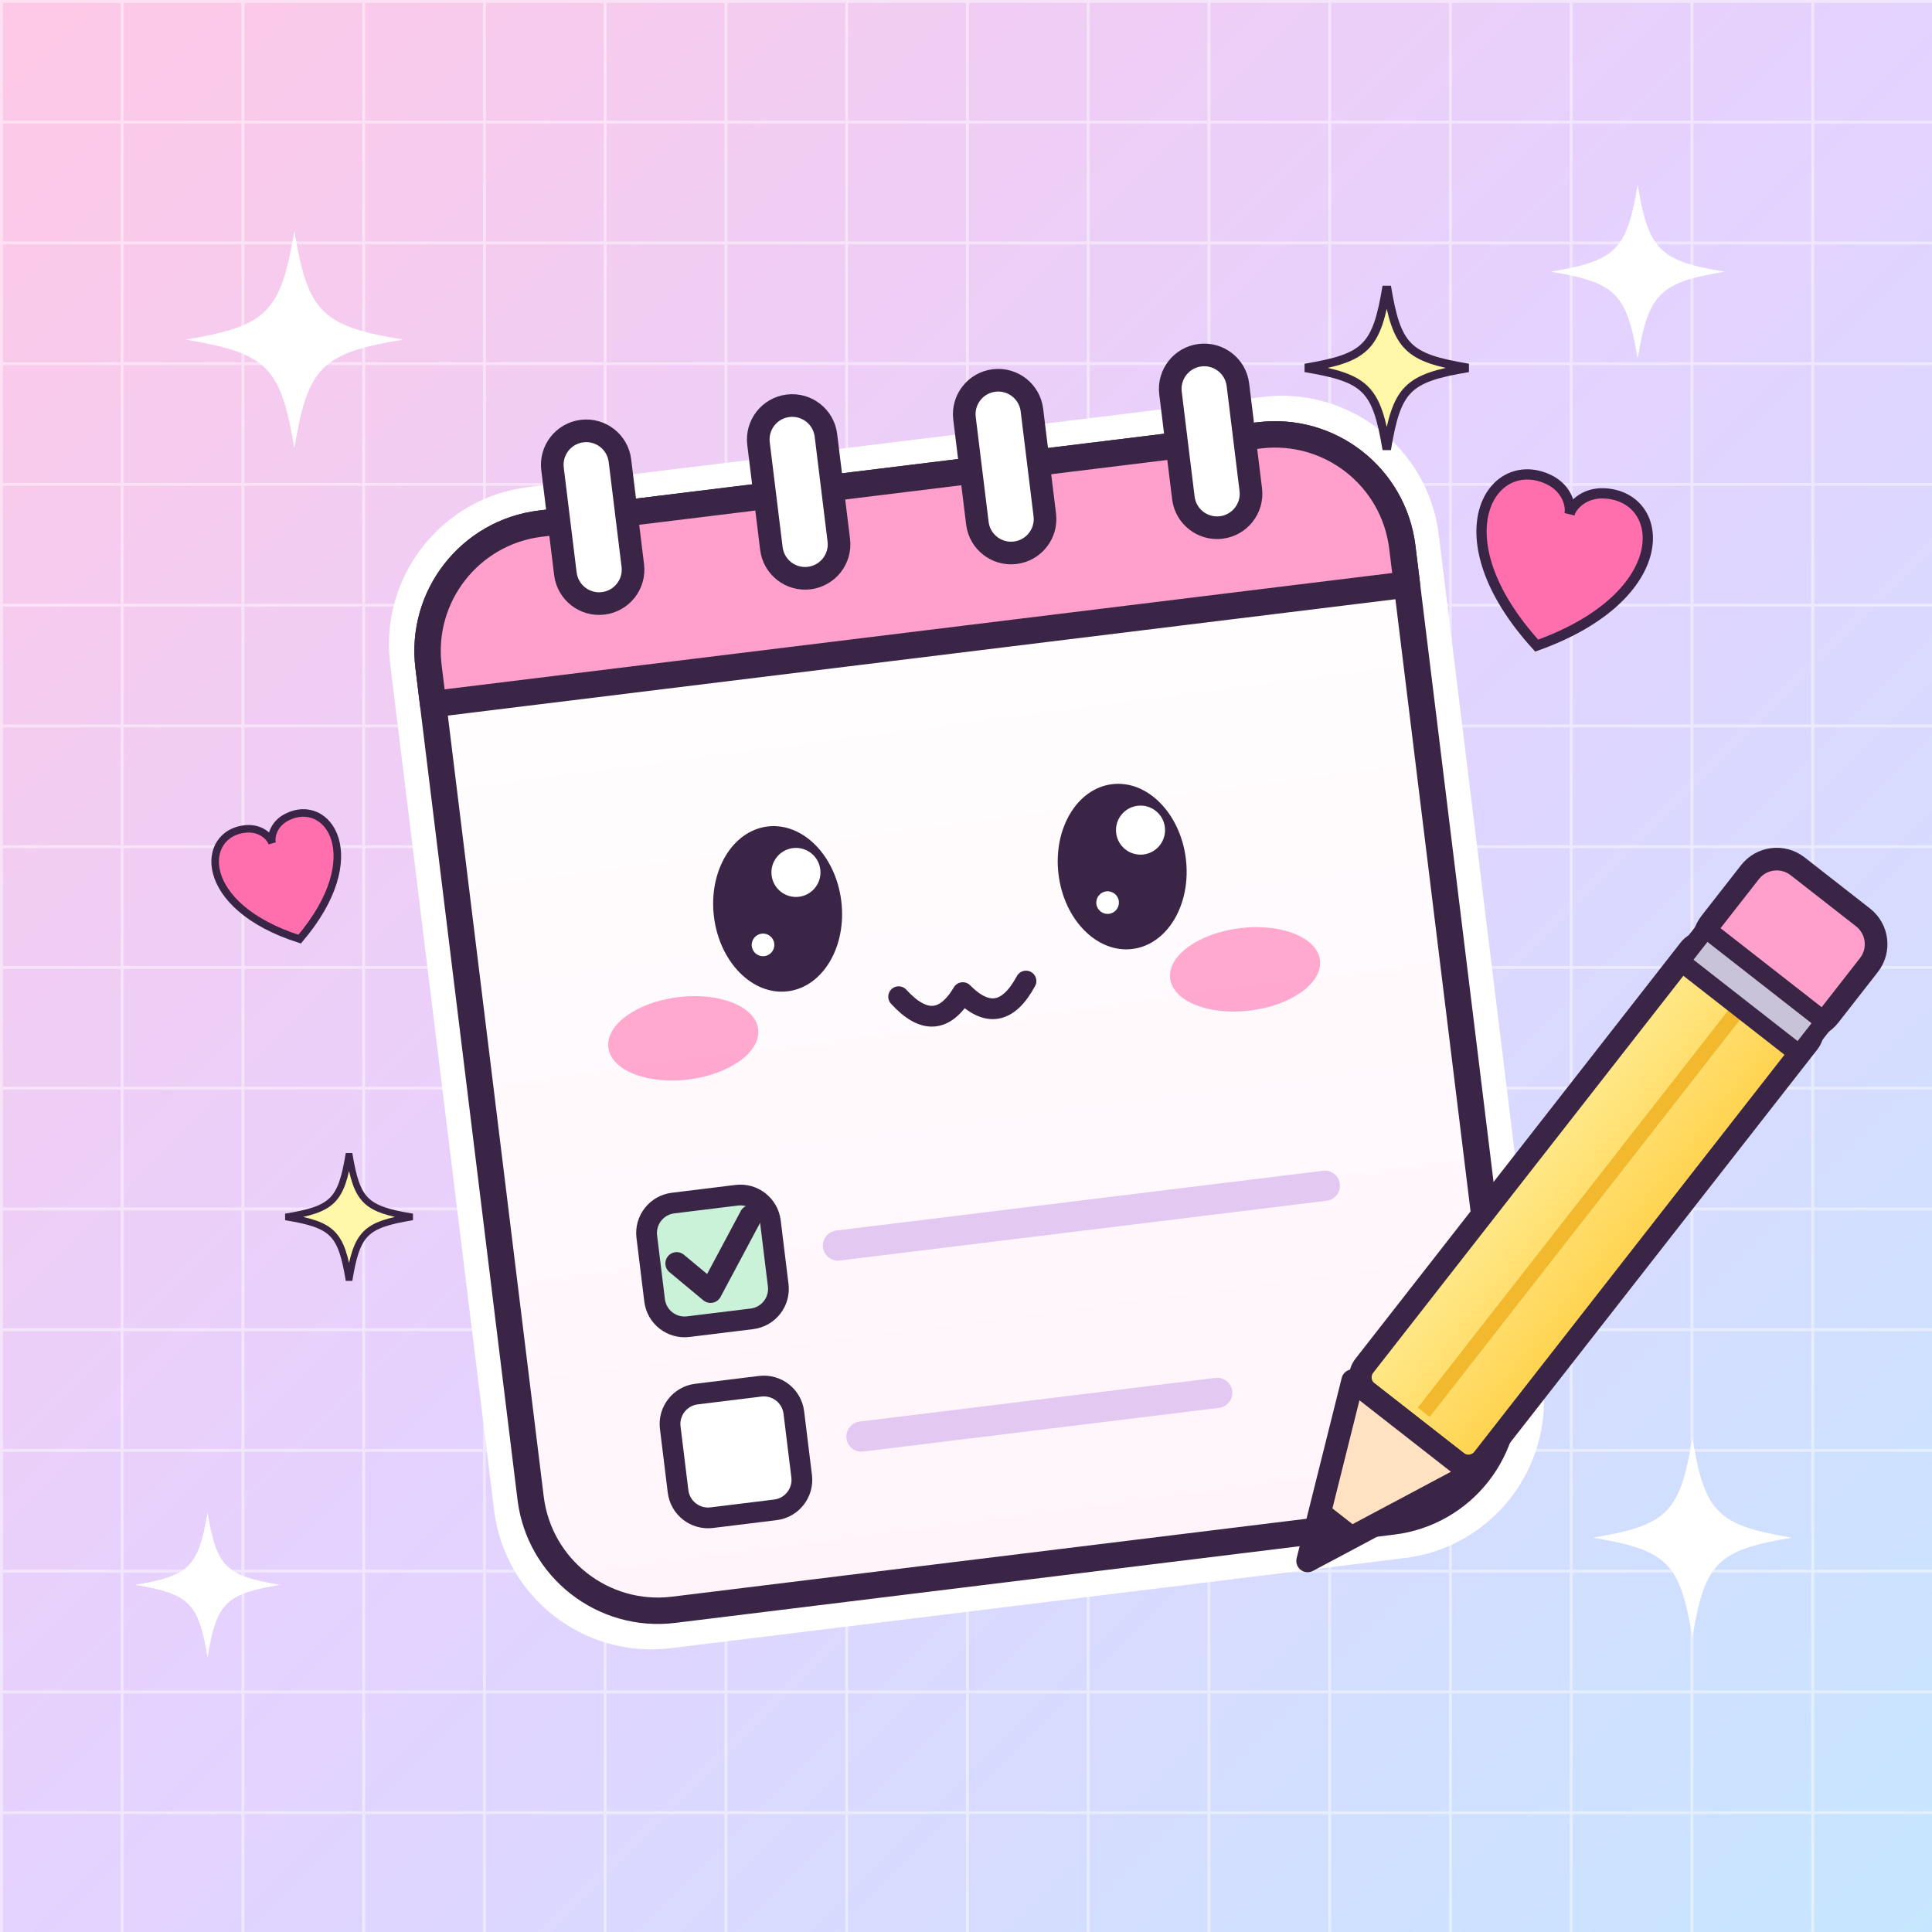
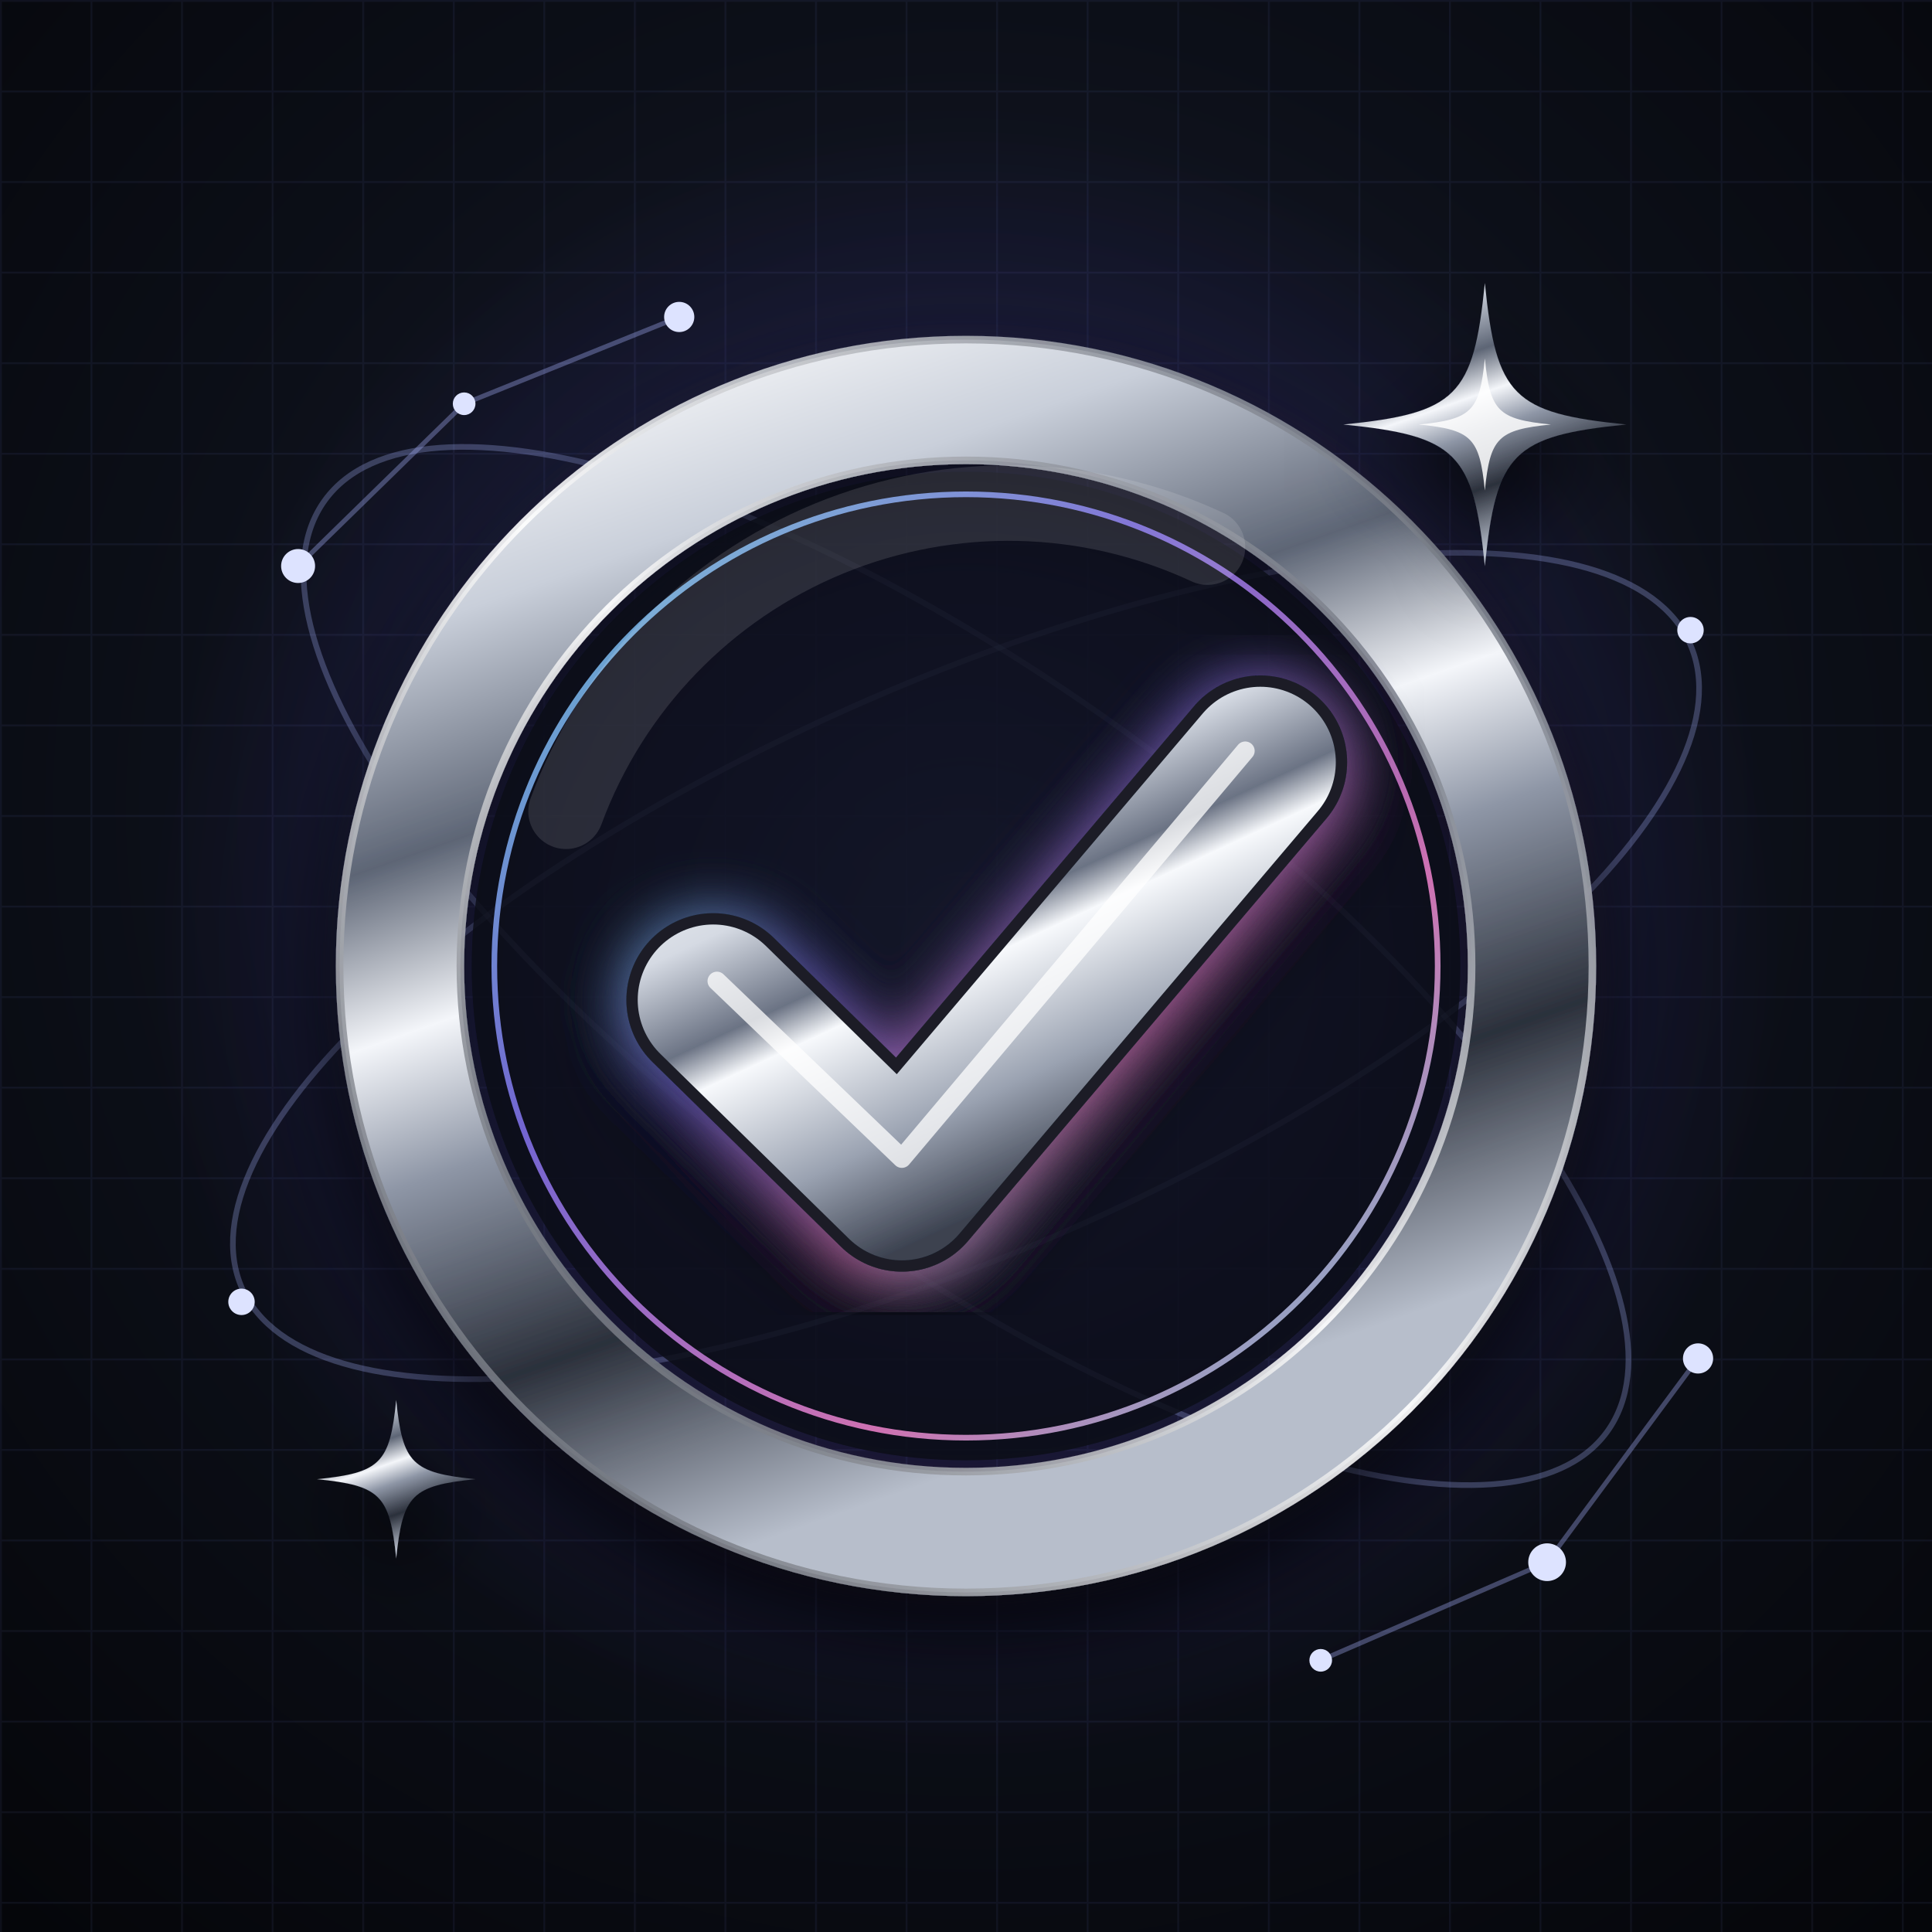
<svg xmlns="http://www.w3.org/2000/svg" viewBox="0 0 1024 1024" width="1024" height="1024">
  <defs>
-     <linearGradient id="bg" x1="0" y1="0" x2="1" y2="1">
-       <stop offset="0" stop-color="#FFC8E6" />
-       <stop offset="0.5" stop-color="#E4D2FF" />
-       <stop offset="1" stop-color="#C6E6FF" />
+     <radialGradient id="bg" cx="0.5" cy="0.42" r="0.75">
+       <stop offset="0" stop-color="#1C2133" />
+       <stop offset="0.55" stop-color="#0C0F18" />
+       <stop offset="1" stop-color="#05060A" />
+     </radialGradient>
+     <radialGradient id="glow" cx="0.5" cy="0.5" r="0.5">
+       <stop offset="0" stop-color="#7B8CFF" stop-opacity="0.45" />
+       <stop offset="0.6" stop-color="#5A3BFF" stop-opacity="0.12" />
+       <stop offset="1" stop-color="#5A3BFF" stop-opacity="0" />
+     </radialGradient>
+     <linearGradient id="chrome" x1="0" y1="0" x2="0.35" y2="1">
+       <stop offset="0" stop-color="#FFFFFF" />
+       <stop offset="0.18" stop-color="#C9CFDA" />
+       <stop offset="0.36" stop-color="#5D6575" />
+       <stop offset="0.5" stop-color="#F4F6FA" />
+       <stop offset="0.62" stop-color="#8E96A6" />
+       <stop offset="0.8" stop-color="#2B303B" />
+       <stop offset="1" stop-color="#B7BECB" />
    </linearGradient>
-     <pattern id="grid" width="64" height="64" patternUnits="userSpaceOnUse">
-       <path d="M64 0H0V64" fill="none" stroke="#FFFFFF" stroke-opacity="0.45" stroke-width="3" />
+     <linearGradient id="chromeEdge" x1="0" y1="1" x2="1" y2="0">
+       <stop offset="0" stop-color="#3A404D" />
+       <stop offset="0.5" stop-color="#FFFFFF" />
+       <stop offset="1" stop-color="#4A5160" />
+     </linearGradient>
+     <linearGradient id="iris" x1="0" y1="0" x2="1" y2="1">
+       <stop offset="0" stop-color="#7DF9FF" />
+       <stop offset="0.35" stop-color="#8C7BFF" />
+       <stop offset="0.7" stop-color="#FF8AD8" />
+       <stop offset="1" stop-color="#7DF9FF" />
+     </linearGradient>
+     <linearGradient id="check" x1="0" y1="0" x2="0.6" y2="1">
+       <stop offset="0" stop-color="#FFFFFF" />
+       <stop offset="0.3" stop-color="#D5DAE3" />
+       <stop offset="0.48" stop-color="#6B7384" />
+       <stop offset="0.56" stop-color="#F7F9FC" />
+       <stop offset="0.8" stop-color="#9AA2B1" />
+       <stop offset="1" stop-color="#3C4250" />
+     </linearGradient>
+     <filter id="soft" x="-30%" y="-30%" width="160%" height="160%">
+       <feGaussianBlur stdDeviation="14" />
+     </filter>
+     <filter id="shadow" x="-30%" y="-30%" width="160%" height="160%">
+       <feDropShadow dx="0" dy="18" stdDeviation="20" flood-color="#000000" flood-opacity="0.7" />
+     </filter>
+     <symbol id="star" viewBox="-50 -50 100 100">
+       <path d="M0-50 C4-10 10-4 50 0 C10 4 4 10 0 50 C-4 10-10 4-50 0 C-10-4-4-10 0-50Z" />
+     </symbol>
+     <pattern id="grid" width="48" height="48" patternUnits="userSpaceOnUse">
+       <path d="M48 0H0V48" fill="none" stroke="#8C9BFF" stroke-opacity="0.07" stroke-width="2" />
    </pattern>
-     <linearGradient id="paper" x1="0" y1="0" x2="0" y2="1">
-       <stop offset="0" stop-color="#FFFFFF" />
-       <stop offset="1" stop-color="#FFF4FA" />
-     </linearGradient>
-     <linearGradient id="pencil" x1="0" y1="0" x2="1" y2="0">
-       <stop offset="0" stop-color="#FFE98A" />
-       <stop offset="1" stop-color="#FFD24D" />
-     </linearGradient>
-     <symbol id="spark" viewBox="-50 -50 100 100">
-       <path d="M0-48 C6-12 12-6 48 0 C12 6 6 12 0 48 C-6 12-12 6-48 0 C-12-6-6-12 0-48Z" />
-     </symbol>
-     <symbol id="heart" viewBox="-50 -46 100 92">
-       <path d="M0 40 C-60 0-44-46-14-40 C-4-38 0-30 0-26 C0-30 4-38 14-40 C44-46 60 0 0 40Z" />
-     </symbol>
  </defs>
  <rect width="1024" height="1024" fill="url(#bg)" />
  <rect width="1024" height="1024" fill="url(#grid)" />
-   <g fill="#FFFFFF">
-     <use href="#spark" x="96" y="120" width="120" height="120" />
-     <use href="#spark" x="820" y="96" width="96" height="96" />
-     <use href="#spark" x="842" y="760" width="110" height="110" />
-     <use href="#spark" x="70" y="800" width="80" height="80" />
+   <circle cx="512" cy="500" r="430" fill="url(#glow)" />
+   <g fill="none" stroke="#AAB6FF" stroke-opacity="0.28" stroke-width="3">
+     <ellipse cx="512" cy="512" rx="420" ry="150" transform="rotate(-24 512 512)" />
+     <ellipse cx="512" cy="512" rx="420" ry="150" transform="rotate(36 512 512)" />
  </g>
-   <g fill="#FF6FAE" stroke="#3B2547" stroke-width="5">
-     <use href="#heart" x="770" y="250" width="110" height="100" transform="rotate(14 825 300)" />
-     <use href="#heart" x="110" y="430" width="80" height="74" transform="rotate(-16 150 467)" />
+   <g stroke="#AAB6FF" stroke-opacity="0.35" stroke-width="2.5">
+     <line x1="158" y1="300" x2="246" y2="214" />
+     <line x1="246" y1="214" x2="360" y2="168" />
+     <line x1="820" y1="828" x2="900" y2="720" />
+     <line x1="820" y1="828" x2="700" y2="880" />
  </g>
-   <g transform="rotate(-7 512 540)">
-     <rect x="232" y="232" width="560" height="620" rx="84" fill="#FFFFFF" />
-     <rect x="252" y="252" width="520" height="580" rx="68" fill="url(#paper)" stroke="#3B2547" stroke-width="14" />
-     <path d="M252 340 V320 A68 68 0 0 1 320 252 H704 A68 68 0 0 1 772 320 V340 Z" fill="#FF9FCB" stroke="#3B2547" stroke-width="14" stroke-linejoin="round" />
-     <g fill="#FFFFFF" stroke="#3B2547" stroke-width="12">
-       <rect x="330" y="206" width="36" height="92" rx="18" />
-       <rect x="440" y="206" width="36" height="92" rx="18" />
-       <rect x="550" y="206" width="36" height="92" rx="18" />
-       <rect x="660" y="206" width="36" height="92" rx="18" />
-     </g>
-     <g>
-       <ellipse cx="420" cy="470" rx="34" ry="44" fill="#3B2547" />
-       <ellipse cx="604" cy="470" rx="34" ry="44" fill="#3B2547" />
-       <circle cx="432" cy="452" r="13" fill="#FFFFFF" />
-       <circle cx="616" cy="452" r="13" fill="#FFFFFF" />
-       <circle cx="410" cy="488" r="6" fill="#FFFFFF" />
-       <circle cx="594" cy="488" r="6" fill="#FFFFFF" />
-       <ellipse cx="362" cy="532" rx="40" ry="22" fill="#FF8DC0" opacity="0.75" />
-       <ellipse cx="662" cy="532" rx="40" ry="22" fill="#FF8DC0" opacity="0.75" />
-       <path d="M478 524 Q495 548 512 526 Q529 548 546 524" fill="none" stroke="#3B2547" stroke-width="11" stroke-linecap="round" stroke-linejoin="round" />
-     </g>
-     <g stroke="#3B2547" stroke-width="11" stroke-linecap="round" stroke-linejoin="round">
-       <rect x="330" y="618" width="66" height="66" rx="16" fill="#C9F2D8" />
-       <path d="M344 650 L360 667 L386 630" fill="none" stroke-width="12" />
-       <line x1="430" y1="651" x2="690" y2="651" stroke="#E3C8F2" stroke-width="16" />
-       <rect x="330" y="720" width="66" height="66" rx="16" fill="#FFFFFF" />
-       <line x1="430" y1="753" x2="620" y2="753" stroke="#E3C8F2" stroke-width="16" />
-     </g>
+   <g fill="#DDE3FF">
+     <circle cx="158" cy="300" r="9" />
+     <circle cx="246" cy="214" r="6" />
+     <circle cx="360" cy="168" r="8" />
+     <circle cx="900" cy="720" r="8" />
+     <circle cx="820" cy="828" r="10" />
+     <circle cx="700" cy="880" r="6" />
+     <circle cx="896" cy="334" r="7" />
+     <circle cx="128" cy="690" r="7" />
  </g>
-   <g transform="rotate(38 790 700)">
-     <rect x="752" y="470" width="80" height="300" rx="10" fill="url(#pencil)" stroke="#3B2547" stroke-width="12" />
-     <line x1="792" y1="480" x2="792" y2="760" stroke="#F2B92E" stroke-width="8" />
-     <rect x="752" y="410" width="80" height="70" rx="18" fill="#FF9FCB" stroke="#3B2547" stroke-width="12" />
-     <rect x="752" y="466" width="80" height="22" fill="#C9C3D9" stroke="#3B2547" stroke-width="10" />
-     <path d="M752 770 L792 860 L832 770 Z" fill="#FFE2C2" stroke="#3B2547" stroke-width="12" stroke-linejoin="round" />
-     <path d="M778 830 L792 860 L806 830 Z" fill="#3B2547" />
+   <circle cx="512" cy="512" r="300" fill="none" stroke="url(#iris)" stroke-width="22" filter="url(#soft)" opacity="0.9" />
+   <g filter="url(#shadow)">
+     <circle cx="512" cy="512" r="300" fill="none" stroke="url(#chrome)" stroke-width="64" />
+     <circle cx="512" cy="512" r="332" fill="none" stroke="url(#chromeEdge)" stroke-width="4" opacity="0.9" />
+     <circle cx="512" cy="512" r="268" fill="none" stroke="url(#chromeEdge)" stroke-width="4" opacity="0.9" />
  </g>
-   <g fill="#FFF7A8" stroke="#3B2547" stroke-width="5">
-     <use href="#spark" x="690" y="150" width="90" height="90" />
-     <use href="#spark" x="150" y="610" width="70" height="70" />
+   <circle cx="512" cy="512" r="262" fill="#0A0D16" opacity="0.85" />
+   <circle cx="512" cy="512" r="250" fill="none" stroke="url(#iris)" stroke-width="3" opacity="0.8" />
+   <path d="M300 430 A250 250 0 0 1 640 290" fill="none" stroke="#FFFFFF" stroke-opacity="0.12" stroke-width="40" stroke-linecap="round" />
+   <g filter="url(#shadow)">
+     <path d="M378 530 L478 628 L668 404" fill="none" stroke="url(#iris)" stroke-width="96" stroke-linecap="round" stroke-linejoin="round" filter="url(#soft)" opacity="0.55" />
+     <path d="M378 530 L478 628 L668 404" fill="none" stroke="#1A1E28" stroke-width="92" stroke-linecap="round" stroke-linejoin="round" />
+     <path d="M378 530 L478 628 L668 404" fill="none" stroke="url(#check)" stroke-width="80" stroke-linecap="round" stroke-linejoin="round" />
+     <path d="M380 520 L478 614 L660 398" fill="none" stroke="#FFFFFF" stroke-opacity="0.75" stroke-width="10" stroke-linecap="round" stroke-linejoin="round" />
  </g>
+   <g filter="url(#shadow)">
+     <use href="#star" x="712" y="150" width="150" height="150" fill="url(#chrome)" />
+     <use href="#star" x="168" y="742" width="84" height="84" fill="url(#chrome)" />
+   </g>
+   <use href="#star" x="752" y="190" width="70" height="70" fill="#FFFFFF" opacity="0.85" />
</svg>
